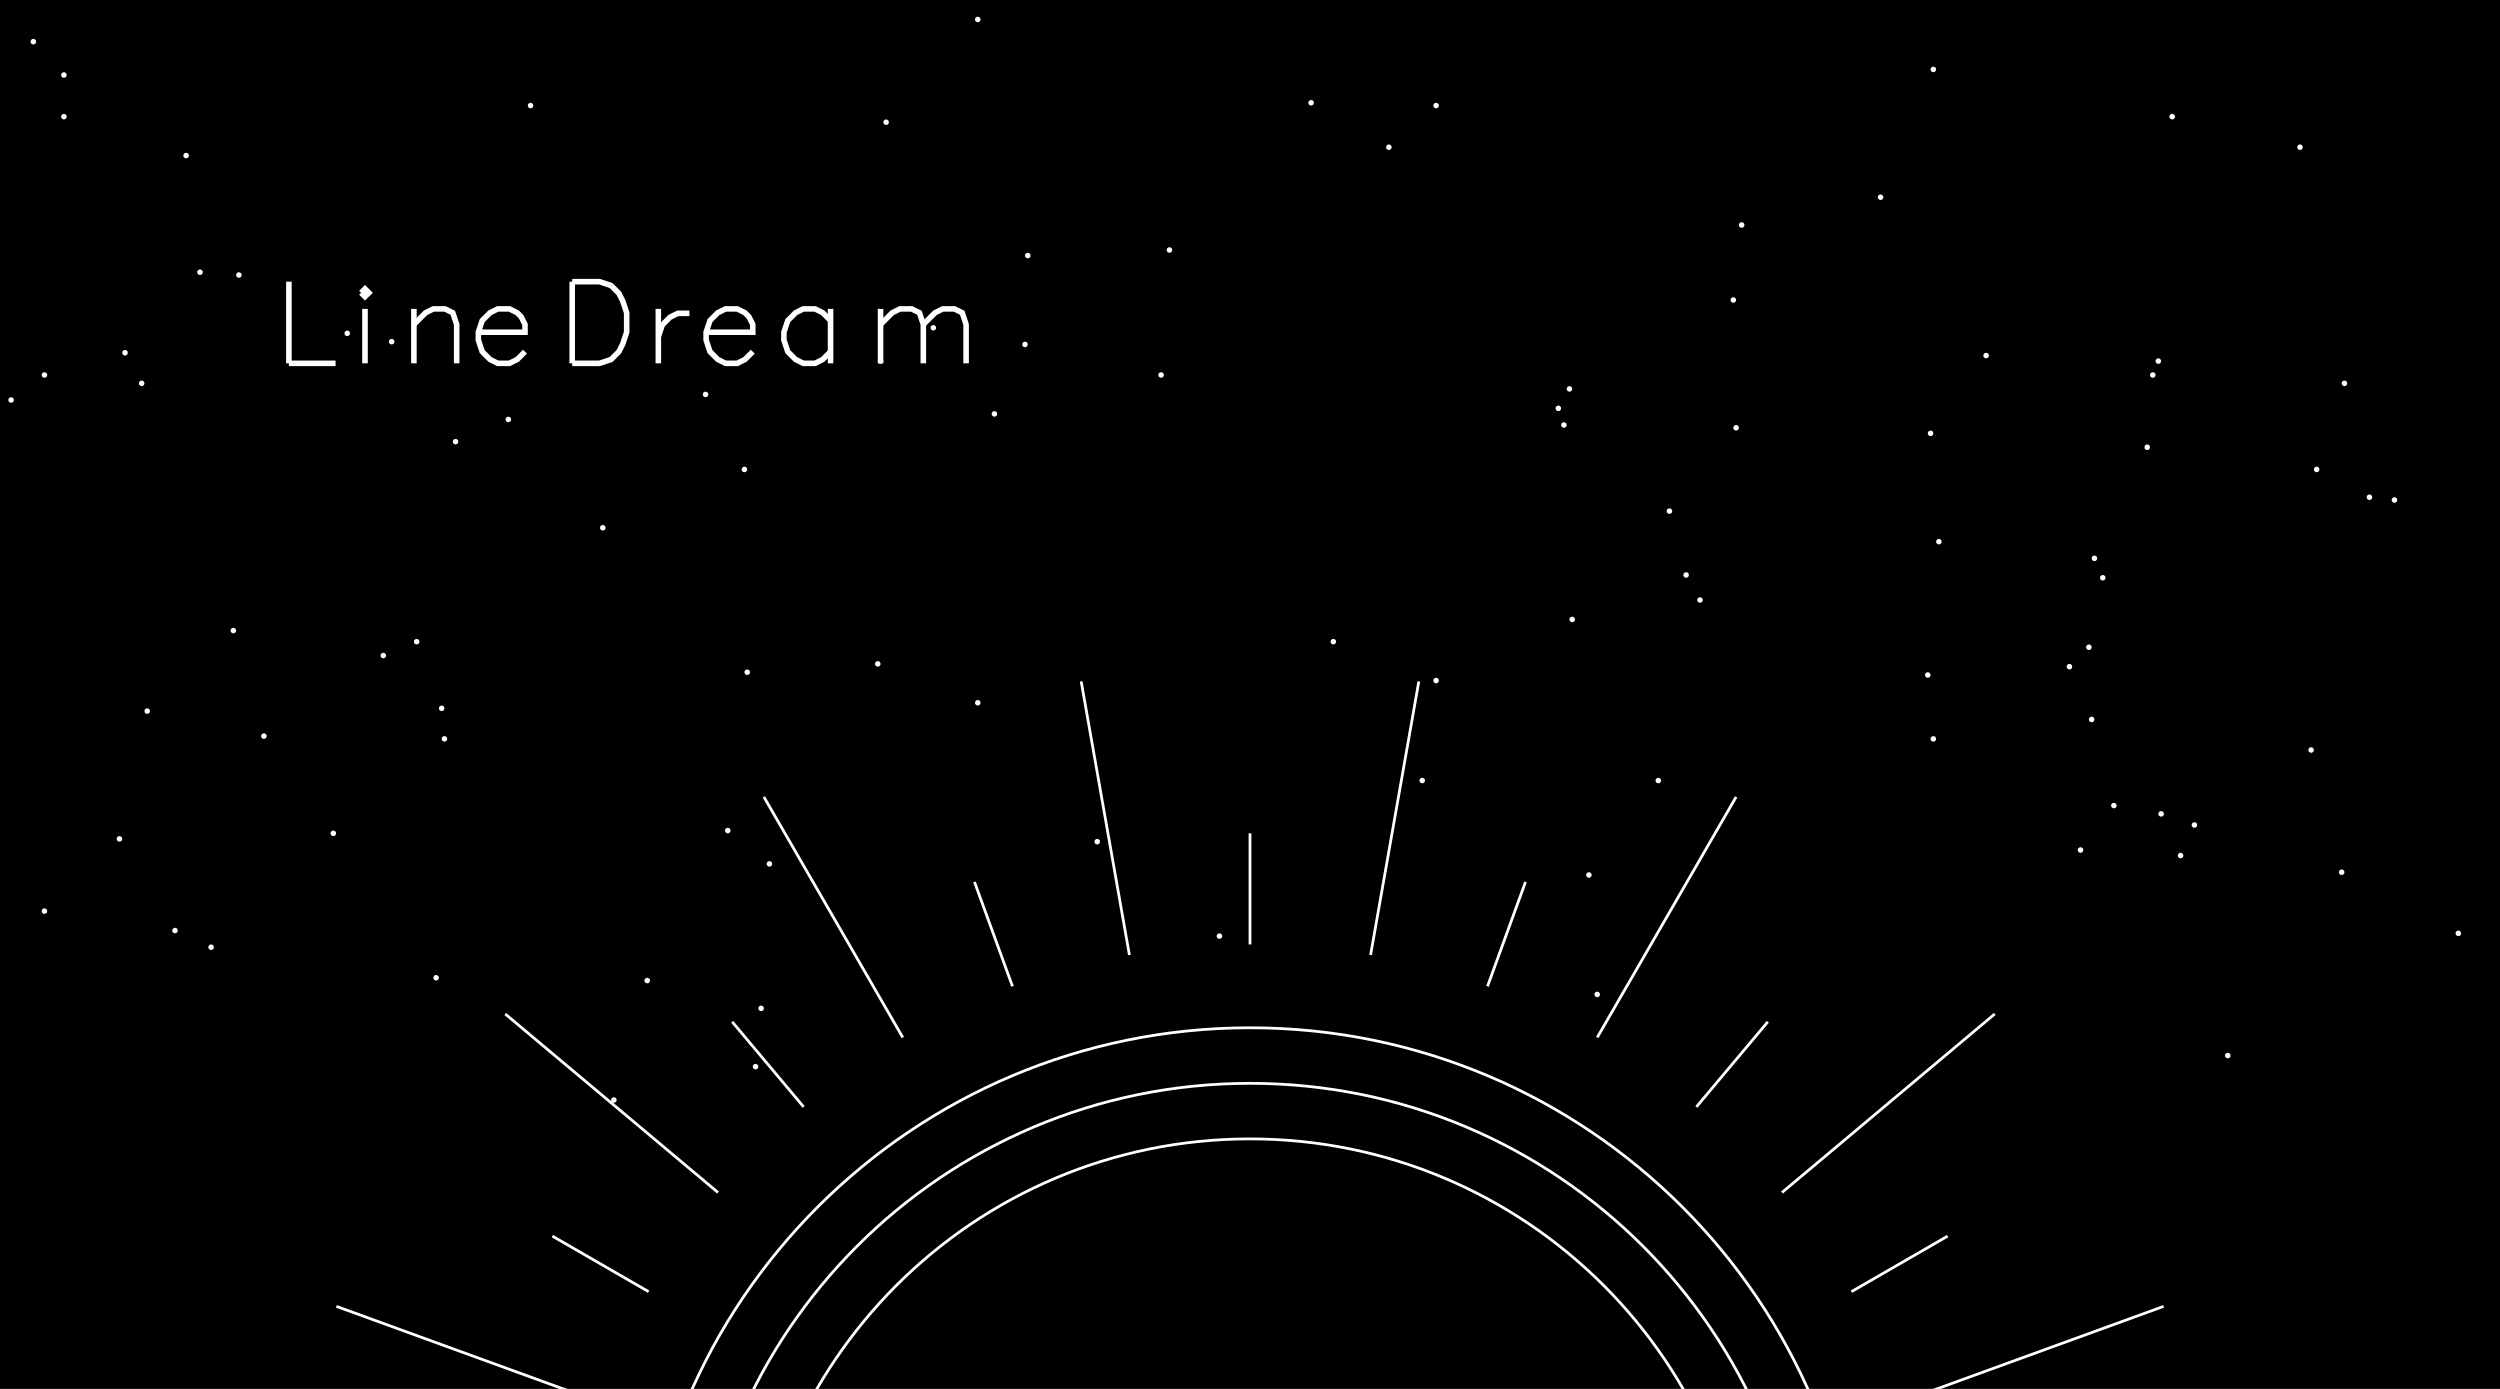
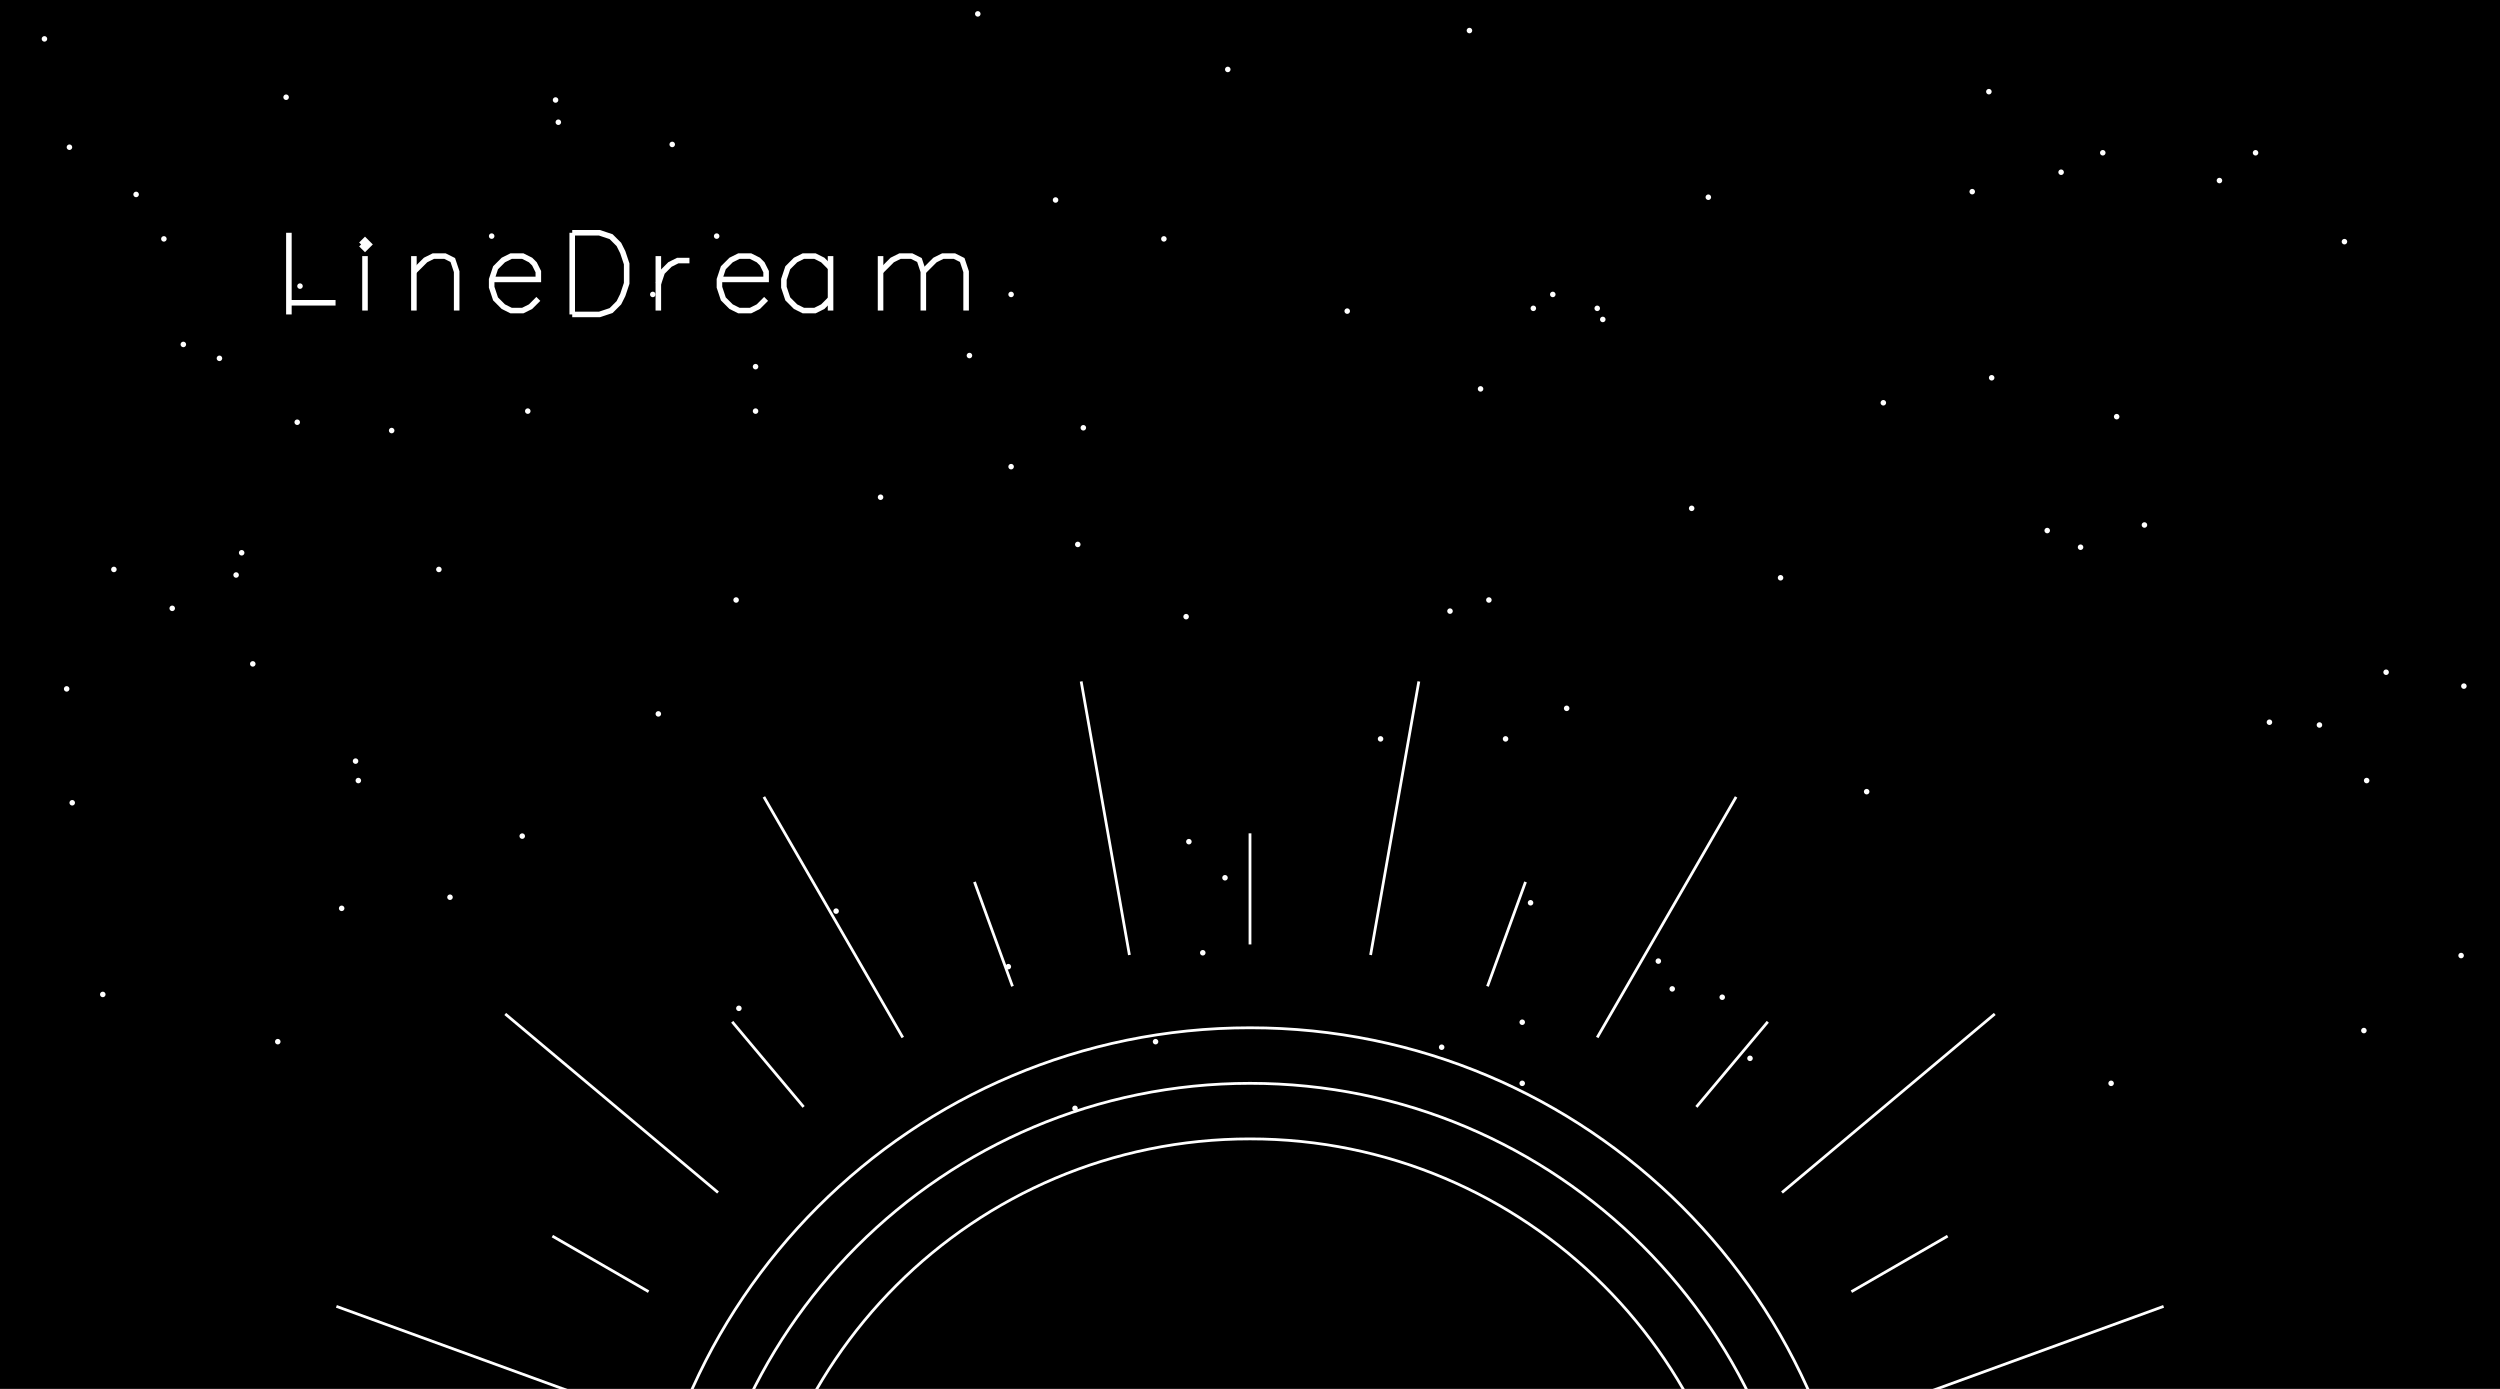
<svg xmlns="http://www.w3.org/2000/svg" width="900mm" height="500mm" viewBox="0 0 900 500">
  <defs>
</defs>
  <rect x="0" y="0" width="100%" height="100%" fill="black" />
-   <ellipse cx="76" cy="341" rx="0.5" ry="0.5" fill="none" stroke="white" stroke-width="1" />
-   <ellipse cx="754" cy="201" rx="0.5" ry="0.5" fill="none" stroke="white" stroke-width="1" />
-   <ellipse cx="696" cy="25" rx="0.5" ry="0.5" fill="none" stroke="white" stroke-width="1" />
-   <ellipse cx="757" cy="208" rx="0.5" ry="0.5" fill="none" stroke="white" stroke-width="1" />
-   <ellipse cx="16" cy="135" rx="0.5" ry="0.5" fill="none" stroke="white" stroke-width="1" />
-   <ellipse cx="695" cy="156" rx="0.5" ry="0.5" fill="none" stroke="white" stroke-width="1" />
-   <ellipse cx="352" cy="253" rx="0.5" ry="0.5" fill="none" stroke="white" stroke-width="1" />
-   <ellipse cx="262" cy="299" rx="0.5" ry="0.5" fill="none" stroke="white" stroke-width="1" />
-   <ellipse cx="53" cy="256" rx="0.5" ry="0.5" fill="none" stroke="white" stroke-width="1" />
-   <ellipse cx="4" cy="144" rx="0.5" ry="0.5" fill="none" stroke="white" stroke-width="1" />
-   <ellipse cx="828" cy="53" rx="0.5" ry="0.5" fill="none" stroke="white" stroke-width="1" />
-   <ellipse cx="790" cy="297" rx="0.5" ry="0.5" fill="none" stroke="white" stroke-width="1" />
-   <ellipse cx="370" cy="92" rx="0.5" ry="0.5" fill="none" stroke="white" stroke-width="1" />
-   <ellipse cx="254" cy="142" rx="0.5" ry="0.5" fill="none" stroke="white" stroke-width="1" />
-   <ellipse cx="749" cy="306" rx="0.5" ry="0.5" fill="none" stroke="white" stroke-width="1" />
-   <ellipse cx="319" cy="44" rx="0.5" ry="0.5" fill="none" stroke="white" stroke-width="1" />
-   <ellipse cx="138" cy="236" rx="0.5" ry="0.5" fill="none" stroke="white" stroke-width="1" />
-   <ellipse cx="277" cy="311" rx="0.5" ry="0.5" fill="none" stroke="white" stroke-width="1" />
-   <ellipse cx="802" cy="380" rx="0.5" ry="0.5" fill="none" stroke="white" stroke-width="1" />
-   <ellipse cx="782" cy="42" rx="0.5" ry="0.5" fill="none" stroke="white" stroke-width="1" />
-   <ellipse cx="439" cy="337" rx="0.5" ry="0.5" fill="none" stroke="white" stroke-width="1" />
-   <ellipse cx="625" cy="154" rx="0.5" ry="0.5" fill="none" stroke="white" stroke-width="1" />
-   <ellipse cx="715" cy="128" rx="0.5" ry="0.5" fill="none" stroke="white" stroke-width="1" />
-   <ellipse cx="157" cy="352" rx="0.5" ry="0.5" fill="none" stroke="white" stroke-width="1" />
-   <ellipse cx="221" cy="396" rx="0.5" ry="0.5" fill="none" stroke="white" stroke-width="1" />
-   <ellipse cx="561" cy="147" rx="0.5" ry="0.5" fill="none" stroke="white" stroke-width="1" />
-   <ellipse cx="23" cy="42" rx="0.5" ry="0.5" fill="none" stroke="white" stroke-width="1" />
-   <ellipse cx="627" cy="81" rx="0.5" ry="0.5" fill="none" stroke="white" stroke-width="1" />
-   <ellipse cx="183" cy="151" rx="0.5" ry="0.5" fill="none" stroke="white" stroke-width="1" />
-   <ellipse cx="612" cy="216" rx="0.5" ry="0.5" fill="none" stroke="white" stroke-width="1" />
-   <ellipse cx="95" cy="265" rx="0.5" ry="0.5" fill="none" stroke="white" stroke-width="1" />
-   <ellipse cx="832" cy="270" rx="0.5" ry="0.5" fill="none" stroke="white" stroke-width="1" />
-   <ellipse cx="23" cy="27" rx="0.5" ry="0.5" fill="none" stroke="white" stroke-width="1" />
-   <ellipse cx="395" cy="303" rx="0.5" ry="0.5" fill="none" stroke="white" stroke-width="1" />
-   <ellipse cx="761" cy="290" rx="0.5" ry="0.5" fill="none" stroke="white" stroke-width="1" />
-   <ellipse cx="843" cy="314" rx="0.5" ry="0.5" fill="none" stroke="white" stroke-width="1" />
-   <ellipse cx="862" cy="180" rx="0.5" ry="0.5" fill="none" stroke="white" stroke-width="1" />
-   <ellipse cx="51" cy="138" rx="0.5" ry="0.5" fill="none" stroke="white" stroke-width="1" />
-   <ellipse cx="12" cy="15" rx="0.5" ry="0.5" fill="none" stroke="white" stroke-width="1" />
-   <ellipse cx="369" cy="124" rx="0.5" ry="0.5" fill="none" stroke="white" stroke-width="1" />
-   <ellipse cx="753" cy="259" rx="0.5" ry="0.5" fill="none" stroke="white" stroke-width="1" />
-   <ellipse cx="566" cy="223" rx="0.5" ry="0.5" fill="none" stroke="white" stroke-width="1" />
-   <ellipse cx="677" cy="71" rx="0.5" ry="0.5" fill="none" stroke="white" stroke-width="1" />
-   <ellipse cx="694" cy="243" rx="0.5" ry="0.5" fill="none" stroke="white" stroke-width="1" />
-   <ellipse cx="418" cy="135" rx="0.5" ry="0.5" fill="none" stroke="white" stroke-width="1" />
-   <ellipse cx="274" cy="363" rx="0.5" ry="0.5" fill="none" stroke="white" stroke-width="1" />
-   <ellipse cx="191" cy="38" rx="0.5" ry="0.5" fill="none" stroke="white" stroke-width="1" />
-   <ellipse cx="696" cy="266" rx="0.5" ry="0.5" fill="none" stroke="white" stroke-width="1" />
-   <ellipse cx="601" cy="184" rx="0.5" ry="0.5" fill="none" stroke="white" stroke-width="1" />
-   <ellipse cx="120" cy="300" rx="0.5" ry="0.5" fill="none" stroke="white" stroke-width="1" />
-   <ellipse cx="269" cy="242" rx="0.5" ry="0.5" fill="none" stroke="white" stroke-width="1" />
-   <ellipse cx="16" cy="328" rx="0.5" ry="0.5" fill="none" stroke="white" stroke-width="1" />
-   <ellipse cx="834" cy="169" rx="0.5" ry="0.5" fill="none" stroke="white" stroke-width="1" />
-   <ellipse cx="125" cy="120" rx="0.5" ry="0.5" fill="none" stroke="white" stroke-width="1" />
-   <ellipse cx="72" cy="98" rx="0.5" ry="0.5" fill="none" stroke="white" stroke-width="1" />
-   <ellipse cx="572" cy="315" rx="0.5" ry="0.5" fill="none" stroke="white" stroke-width="1" />
-   <ellipse cx="785" cy="308" rx="0.5" ry="0.5" fill="none" stroke="white" stroke-width="1" />
-   <ellipse cx="752" cy="233" rx="0.5" ry="0.5" fill="none" stroke="white" stroke-width="1" />
-   <ellipse cx="86" cy="99" rx="0.5" ry="0.5" fill="none" stroke="white" stroke-width="1" />
-   <ellipse cx="67" cy="56" rx="0.5" ry="0.5" fill="none" stroke="white" stroke-width="1" />
-   <ellipse cx="775" cy="135" rx="0.5" ry="0.5" fill="none" stroke="white" stroke-width="1" />
-   <ellipse cx="698" cy="195" rx="0.5" ry="0.5" fill="none" stroke="white" stroke-width="1" />
-   <ellipse cx="272" cy="384" rx="0.5" ry="0.5" fill="none" stroke="white" stroke-width="1" />
-   <ellipse cx="358" cy="149" rx="0.5" ry="0.5" fill="none" stroke="white" stroke-width="1" />
-   <ellipse cx="150" cy="231" rx="0.5" ry="0.5" fill="none" stroke="white" stroke-width="1" />
-   <ellipse cx="421" cy="90" rx="0.5" ry="0.5" fill="none" stroke="white" stroke-width="1" />
-   <ellipse cx="844" cy="138" rx="0.5" ry="0.5" fill="none" stroke="white" stroke-width="1" />
-   <ellipse cx="45" cy="127" rx="0.5" ry="0.5" fill="none" stroke="white" stroke-width="1" />
-   <ellipse cx="164" cy="159" rx="0.5" ry="0.5" fill="none" stroke="white" stroke-width="1" />
-   <ellipse cx="624" cy="108" rx="0.5" ry="0.5" fill="none" stroke="white" stroke-width="1" />
-   <ellipse cx="63" cy="335" rx="0.5" ry="0.5" fill="none" stroke="white" stroke-width="1" />
-   <ellipse cx="84" cy="227" rx="0.5" ry="0.5" fill="none" stroke="white" stroke-width="1" />
-   <ellipse cx="517" cy="38" rx="0.5" ry="0.5" fill="none" stroke="white" stroke-width="1" />
-   <ellipse cx="885" cy="336" rx="0.5" ry="0.5" fill="none" stroke="white" stroke-width="1" />
-   <ellipse cx="316" cy="239" rx="0.5" ry="0.5" fill="none" stroke="white" stroke-width="1" />
-   <ellipse cx="565" cy="140" rx="0.5" ry="0.5" fill="none" stroke="white" stroke-width="1" />
-   <ellipse cx="141" cy="123" rx="0.5" ry="0.5" fill="none" stroke="white" stroke-width="1" />
-   <ellipse cx="352" cy="7" rx="0.5" ry="0.5" fill="none" stroke="white" stroke-width="1" />
-   <ellipse cx="233" cy="353" rx="0.5" ry="0.5" fill="none" stroke="white" stroke-width="1" />
-   <ellipse cx="777" cy="130" rx="0.5" ry="0.5" fill="none" stroke="white" stroke-width="1" />
-   <ellipse cx="268" cy="169" rx="0.5" ry="0.5" fill="none" stroke="white" stroke-width="1" />
-   <ellipse cx="500" cy="53" rx="0.5" ry="0.5" fill="none" stroke="white" stroke-width="1" />
-   <ellipse cx="480" cy="231" rx="0.5" ry="0.5" fill="none" stroke="white" stroke-width="1" />
-   <ellipse cx="517" cy="245" rx="0.5" ry="0.5" fill="none" stroke="white" stroke-width="1" />
-   <ellipse cx="778" cy="293" rx="0.5" ry="0.5" fill="none" stroke="white" stroke-width="1" />
-   <ellipse cx="575" cy="358" rx="0.5" ry="0.5" fill="none" stroke="white" stroke-width="1" />
-   <ellipse cx="160" cy="266" rx="0.5" ry="0.5" fill="none" stroke="white" stroke-width="1" />
-   <ellipse cx="43" cy="302" rx="0.5" ry="0.5" fill="none" stroke="white" stroke-width="1" />
-   <ellipse cx="773" cy="161" rx="0.5" ry="0.5" fill="none" stroke="white" stroke-width="1" />
-   <ellipse cx="563" cy="153" rx="0.5" ry="0.5" fill="none" stroke="white" stroke-width="1" />
-   <ellipse cx="317" cy="130" rx="0.5" ry="0.5" fill="none" stroke="white" stroke-width="1" />
-   <ellipse cx="336" cy="118" rx="0.5" ry="0.5" fill="none" stroke="white" stroke-width="1" />
-   <ellipse cx="597" cy="281" rx="0.5" ry="0.5" fill="none" stroke="white" stroke-width="1" />
-   <ellipse cx="745" cy="240" rx="0.5" ry="0.5" fill="none" stroke="white" stroke-width="1" />
-   <ellipse cx="853" cy="179" rx="0.5" ry="0.5" fill="none" stroke="white" stroke-width="1" />
-   <ellipse cx="512" cy="281" rx="0.5" ry="0.5" fill="none" stroke="white" stroke-width="1" />
-   <ellipse cx="607" cy="207" rx="0.5" ry="0.5" fill="none" stroke="white" stroke-width="1" />
-   <ellipse cx="217" cy="190" rx="0.5" ry="0.5" fill="none" stroke="white" stroke-width="1" />
-   <ellipse cx="472" cy="37" rx="0.5" ry="0.5" fill="none" stroke="white" stroke-width="1" />
-   <ellipse cx="159" cy="255" rx="0.5" ry="0.5" fill="none" stroke="white" stroke-width="1" />
+   <ellipse cx="62" cy="219" rx="0.5" ry="0.5" fill="none" stroke="white" stroke-width="1" />
+   <ellipse cx="497" cy="266" rx="0.5" ry="0.5" fill="none" stroke="white" stroke-width="1" />
+   <ellipse cx="317" cy="179" rx="0.5" ry="0.5" fill="none" stroke="white" stroke-width="1" />
+   <ellipse cx="551" cy="325" rx="0.5" ry="0.5" fill="none" stroke="white" stroke-width="1" />
+   <ellipse cx="237" cy="257" rx="0.5" ry="0.5" fill="none" stroke="white" stroke-width="1" />
+   <ellipse cx="529" cy="11" rx="0.5" ry="0.5" fill="none" stroke="white" stroke-width="1" />
+   <ellipse cx="519" cy="377" rx="0.5" ry="0.5" fill="none" stroke="white" stroke-width="1" />
+   <ellipse cx="242" cy="52" rx="0.5" ry="0.5" fill="none" stroke="white" stroke-width="1" />
+   <ellipse cx="742" cy="62" rx="0.5" ry="0.5" fill="none" stroke="white" stroke-width="1" />
+   <ellipse cx="87" cy="199" rx="0.5" ry="0.5" fill="none" stroke="white" stroke-width="1" />
+   <ellipse cx="760" cy="390" rx="0.5" ry="0.5" fill="none" stroke="white" stroke-width="1" />
+   <ellipse cx="710" cy="69" rx="0.5" ry="0.5" fill="none" stroke="white" stroke-width="1" />
+   <ellipse cx="59" cy="86" rx="0.5" ry="0.5" fill="none" stroke="white" stroke-width="1" />
+   <ellipse cx="265" cy="216" rx="0.5" ry="0.5" fill="none" stroke="white" stroke-width="1" />
+   <ellipse cx="859" cy="242" rx="0.5" ry="0.5" fill="none" stroke="white" stroke-width="1" />
+   <ellipse cx="388" cy="196" rx="0.5" ry="0.5" fill="none" stroke="white" stroke-width="1" />
+   <ellipse cx="717" cy="136" rx="0.5" ry="0.5" fill="none" stroke="white" stroke-width="1" />
+   <ellipse cx="851" cy="371" rx="0.5" ry="0.5" fill="none" stroke="white" stroke-width="1" />
+   <ellipse cx="128" cy="274" rx="0.5" ry="0.5" fill="none" stroke="white" stroke-width="1" />
+   <ellipse cx="737" cy="191" rx="0.5" ry="0.5" fill="none" stroke="white" stroke-width="1" />
+   <ellipse cx="564" cy="255" rx="0.5" ry="0.5" fill="none" stroke="white" stroke-width="1" />
+   <ellipse cx="533" cy="140" rx="0.5" ry="0.5" fill="none" stroke="white" stroke-width="1" />
+   <ellipse cx="552" cy="111" rx="0.5" ry="0.5" fill="none" stroke="white" stroke-width="1" />
+   <ellipse cx="91" cy="239" rx="0.5" ry="0.5" fill="none" stroke="white" stroke-width="1" />
+   <ellipse cx="630" cy="381" rx="0.5" ry="0.5" fill="none" stroke="white" stroke-width="1" />
+   <ellipse cx="427" cy="222" rx="0.5" ry="0.5" fill="none" stroke="white" stroke-width="1" />
+   <ellipse cx="672" cy="285" rx="0.5" ry="0.5" fill="none" stroke="white" stroke-width="1" />
+   <ellipse cx="772" cy="189" rx="0.5" ry="0.5" fill="none" stroke="white" stroke-width="1" />
+   <ellipse cx="258" cy="85" rx="0.5" ry="0.5" fill="none" stroke="white" stroke-width="1" />
+   <ellipse cx="177" cy="85" rx="0.5" ry="0.5" fill="none" stroke="white" stroke-width="1" />
+   <ellipse cx="419" cy="86" rx="0.5" ry="0.5" fill="none" stroke="white" stroke-width="1" />
+   <ellipse cx="536" cy="216" rx="0.5" ry="0.5" fill="none" stroke="white" stroke-width="1" />
+   <ellipse cx="416" cy="375" rx="0.5" ry="0.5" fill="none" stroke="white" stroke-width="1" />
+   <ellipse cx="641" cy="208" rx="0.5" ry="0.5" fill="none" stroke="white" stroke-width="1" />
+   <ellipse cx="387" cy="399" rx="0.5" ry="0.5" fill="none" stroke="white" stroke-width="1" />
+   <ellipse cx="16" cy="14" rx="0.5" ry="0.5" fill="none" stroke="white" stroke-width="1" />
+   <ellipse cx="428" cy="303" rx="0.5" ry="0.5" fill="none" stroke="white" stroke-width="1" />
+   <ellipse cx="542" cy="266" rx="0.5" ry="0.5" fill="none" stroke="white" stroke-width="1" />
+   <ellipse cx="85" cy="207" rx="0.5" ry="0.5" fill="none" stroke="white" stroke-width="1" />
+   <ellipse cx="49" cy="70" rx="0.5" ry="0.5" fill="none" stroke="white" stroke-width="1" />
+   <ellipse cx="266" cy="363" rx="0.5" ry="0.5" fill="none" stroke="white" stroke-width="1" />
+   <ellipse cx="301" cy="328" rx="0.5" ry="0.5" fill="none" stroke="white" stroke-width="1" />
+   <ellipse cx="25" cy="53" rx="0.5" ry="0.5" fill="none" stroke="white" stroke-width="1" />
+   <ellipse cx="188" cy="301" rx="0.5" ry="0.5" fill="none" stroke="white" stroke-width="1" />
+   <ellipse cx="24" cy="248" rx="0.5" ry="0.5" fill="none" stroke="white" stroke-width="1" />
+   <ellipse cx="364" cy="106" rx="0.5" ry="0.5" fill="none" stroke="white" stroke-width="1" />
+   <ellipse cx="835" cy="261" rx="0.5" ry="0.5" fill="none" stroke="white" stroke-width="1" />
+   <ellipse cx="380" cy="72" rx="0.5" ry="0.5" fill="none" stroke="white" stroke-width="1" />
+   <ellipse cx="597" cy="346" rx="0.5" ry="0.5" fill="none" stroke="white" stroke-width="1" />
+   <ellipse cx="100" cy="375" rx="0.5" ry="0.5" fill="none" stroke="white" stroke-width="1" />
+   <ellipse cx="123" cy="327" rx="0.5" ry="0.5" fill="none" stroke="white" stroke-width="1" />
+   <ellipse cx="577" cy="115" rx="0.5" ry="0.5" fill="none" stroke="white" stroke-width="1" />
+   <ellipse cx="757" cy="55" rx="0.5" ry="0.5" fill="none" stroke="white" stroke-width="1" />
+   <ellipse cx="716" cy="33" rx="0.5" ry="0.5" fill="none" stroke="white" stroke-width="1" />
+   <ellipse cx="108" cy="103" rx="0.5" ry="0.5" fill="none" stroke="white" stroke-width="1" />
+   <ellipse cx="235" cy="106" rx="0.5" ry="0.5" fill="none" stroke="white" stroke-width="1" />
+   <ellipse cx="363" cy="348" rx="0.5" ry="0.5" fill="none" stroke="white" stroke-width="1" />
+   <ellipse cx="26" cy="289" rx="0.5" ry="0.5" fill="none" stroke="white" stroke-width="1" />
+   <ellipse cx="129" cy="281" rx="0.5" ry="0.5" fill="none" stroke="white" stroke-width="1" />
+   <ellipse cx="575" cy="111" rx="0.5" ry="0.5" fill="none" stroke="white" stroke-width="1" />
+   <ellipse cx="349" cy="128" rx="0.5" ry="0.5" fill="none" stroke="white" stroke-width="1" />
+   <ellipse cx="609" cy="183" rx="0.5" ry="0.5" fill="none" stroke="white" stroke-width="1" />
+   <ellipse cx="559" cy="106" rx="0.5" ry="0.5" fill="none" stroke="white" stroke-width="1" />
+   <ellipse cx="158" cy="205" rx="0.5" ry="0.5" fill="none" stroke="white" stroke-width="1" />
+   <ellipse cx="762" cy="150" rx="0.5" ry="0.5" fill="none" stroke="white" stroke-width="1" />
+   <ellipse cx="522" cy="220" rx="0.5" ry="0.5" fill="none" stroke="white" stroke-width="1" />
+   <ellipse cx="390" cy="154" rx="0.5" ry="0.5" fill="none" stroke="white" stroke-width="1" />
+   <ellipse cx="749" cy="197" rx="0.5" ry="0.5" fill="none" stroke="white" stroke-width="1" />
+   <ellipse cx="817" cy="260" rx="0.5" ry="0.5" fill="none" stroke="white" stroke-width="1" />
+   <ellipse cx="272" cy="148" rx="0.5" ry="0.5" fill="none" stroke="white" stroke-width="1" />
+   <ellipse cx="886" cy="344" rx="0.5" ry="0.5" fill="none" stroke="white" stroke-width="1" />
+   <ellipse cx="548" cy="368" rx="0.5" ry="0.5" fill="none" stroke="white" stroke-width="1" />
+   <ellipse cx="441" cy="316" rx="0.5" ry="0.5" fill="none" stroke="white" stroke-width="1" />
+   <ellipse cx="162" cy="323" rx="0.5" ry="0.5" fill="none" stroke="white" stroke-width="1" />
+   <ellipse cx="620" cy="359" rx="0.5" ry="0.5" fill="none" stroke="white" stroke-width="1" />
+   <ellipse cx="41" cy="205" rx="0.5" ry="0.5" fill="none" stroke="white" stroke-width="1" />
+   <ellipse cx="79" cy="129" rx="0.5" ry="0.5" fill="none" stroke="white" stroke-width="1" />
+   <ellipse cx="799" cy="65" rx="0.5" ry="0.5" fill="none" stroke="white" stroke-width="1" />
+   <ellipse cx="887" cy="247" rx="0.5" ry="0.5" fill="none" stroke="white" stroke-width="1" />
+   <ellipse cx="602" cy="356" rx="0.5" ry="0.5" fill="none" stroke="white" stroke-width="1" />
+   <ellipse cx="190" cy="148" rx="0.5" ry="0.5" fill="none" stroke="white" stroke-width="1" />
+   <ellipse cx="844" cy="87" rx="0.5" ry="0.5" fill="none" stroke="white" stroke-width="1" />
+   <ellipse cx="107" cy="152" rx="0.5" ry="0.5" fill="none" stroke="white" stroke-width="1" />
+   <ellipse cx="442" cy="25" rx="0.5" ry="0.5" fill="none" stroke="white" stroke-width="1" />
+   <ellipse cx="37" cy="358" rx="0.5" ry="0.5" fill="none" stroke="white" stroke-width="1" />
+   <ellipse cx="66" cy="124" rx="0.5" ry="0.5" fill="none" stroke="white" stroke-width="1" />
+   <ellipse cx="272" cy="132" rx="0.5" ry="0.5" fill="none" stroke="white" stroke-width="1" />
+   <ellipse cx="548" cy="390" rx="0.5" ry="0.5" fill="none" stroke="white" stroke-width="1" />
+   <ellipse cx="485" cy="112" rx="0.5" ry="0.5" fill="none" stroke="white" stroke-width="1" />
+   <ellipse cx="103" cy="35" rx="0.5" ry="0.5" fill="none" stroke="white" stroke-width="1" />
+   <ellipse cx="201" cy="44" rx="0.5" ry="0.5" fill="none" stroke="white" stroke-width="1" />
+   <ellipse cx="852" cy="281" rx="0.5" ry="0.5" fill="none" stroke="white" stroke-width="1" />
+   <ellipse cx="615" cy="71" rx="0.5" ry="0.5" fill="none" stroke="white" stroke-width="1" />
+   <ellipse cx="433" cy="343" rx="0.5" ry="0.5" fill="none" stroke="white" stroke-width="1" />
+   <ellipse cx="141" cy="155" rx="0.5" ry="0.5" fill="none" stroke="white" stroke-width="1" />
+   <ellipse cx="812" cy="55" rx="0.5" ry="0.5" fill="none" stroke="white" stroke-width="1" />
+   <ellipse cx="200" cy="36" rx="0.5" ry="0.5" fill="none" stroke="white" stroke-width="1" />
+   <ellipse cx="364" cy="168" rx="0.5" ry="0.5" fill="none" stroke="white" stroke-width="1" />
+   <ellipse cx="678" cy="145" rx="0.5" ry="0.5" fill="none" stroke="white" stroke-width="1" />
+   <ellipse cx="352" cy="5" rx="0.5" ry="0.5" fill="none" stroke="white" stroke-width="1" />
  <ellipse cx="450.0" cy="590.0" rx="180" ry="180" fill="none" stroke="white" stroke-width="1" />
  <ellipse cx="450.0" cy="590.0" rx="200" ry="200" fill="none" stroke="white" stroke-width="1" />
  <ellipse cx="450.0" cy="590.0" rx="220" ry="220" fill="none" stroke="white" stroke-width="1" />
  <path d="M700.0,590 L800.0,590" fill="none" stroke="white" stroke-width="1" />
  <path d="M696.202,546.588 L735.594,539.642" fill="none" stroke="white" stroke-width="1" />
  <path d="M684.923,504.495 L778.892,470.293" fill="none" stroke="white" stroke-width="1" />
  <path d="M666.506,465 L701.147,445" fill="none" stroke="white" stroke-width="1" />
  <path d="M641.511,429.303 L718.116,365.024" fill="none" stroke="white" stroke-width="1" />
  <path d="M610.697,398.489 L636.408,367.847" fill="none" stroke="white" stroke-width="1" />
  <path d="M575.0,373.494 L625.0,286.891" fill="none" stroke="white" stroke-width="1" />
  <path d="M535.505,355.077 L549.186,317.489" fill="none" stroke="white" stroke-width="1" />
  <path d="M493.412,343.798 L510.777,245.317" fill="none" stroke="white" stroke-width="1" />
  <path d="M450,340.0 L450,300.0" fill="none" stroke="white" stroke-width="1" />
  <path d="M406.588,343.798 L389.223,245.317" fill="none" stroke="white" stroke-width="1" />
  <path d="M364.495,355.077 L350.814,317.489" fill="none" stroke="white" stroke-width="1" />
  <path d="M325,373.494 L275,286.891" fill="none" stroke="white" stroke-width="1" />
  <path d="M289.303,398.489 L263.592,367.847" fill="none" stroke="white" stroke-width="1" />
  <path d="M258.489,429.303 L181.884,365.024" fill="none" stroke="white" stroke-width="1" />
  <path d="M233.494,465.0 L198.853,445.0" fill="none" stroke="white" stroke-width="1" />
  <path d="M215.077,504.495 L121.108,470.293" fill="none" stroke="white" stroke-width="1" />
  <path d="M203.798,546.588 L164.406,539.642" fill="none" stroke="white" stroke-width="1" />
-   <path d="M104.0,101.4 L104.0,130.8" fill="none" stroke="white" stroke-width="2" />
-   <path d="M104.0,130.8 L120.8,130.8" fill="none" stroke="white" stroke-width="2" />
-   <path d="M130.0,105.4 L131.4,106.8 L132.8,105.4 L131.4,104.0 L130.0,105.4" fill="none" stroke="white" stroke-width="2" />
-   <path d="M131.4,111.2 L131.4,130.8" fill="none" stroke="white" stroke-width="2" />
-   <path d="M149.0,111.2 L149.0,130.8" fill="none" stroke="white" stroke-width="2" />
-   <path d="M149.0,116.8 L153.2,112.6 L156.0,111.2 L160.2,111.2 L163.0,112.6 L164.4,116.8 L164.4,130.8" fill="none" stroke="white" stroke-width="2" />
-   <path d="M172.2,119.6 L189.0,119.6 L189.0,116.8 L187.6,114.0 L186.2,112.6 L183.4,111.2 L179.2,111.2 L176.4,112.6 L173.6,115.4 L172.2,119.6 L172.2,122.4 L173.6,126.6 L176.4,129.4 L179.2,130.8 L183.4,130.8 L186.2,129.4 L189.0,126.6" fill="none" stroke="white" stroke-width="2" />
-   <path d="M206.0,101.4 L206.0,130.8" fill="none" stroke="white" stroke-width="2" />
-   <path d="M206.0,101.4 L215.8,101.4 L220.0,102.8 L222.8,105.6 L224.2,108.4 L225.6,112.6 L225.6,119.6 L224.2,123.8 L222.8,126.6 L220.0,129.4 L215.8,130.8 L206.0,130.8" fill="none" stroke="white" stroke-width="2" />
-   <path d="M237.0,111.2 L237.0,130.8" fill="none" stroke="white" stroke-width="2" />
-   <path d="M237.0,121.2 L238.4,117.0 L241.2,114.2 L244.0,112.8 L248.2,112.8" fill="none" stroke="white" stroke-width="2" />
-   <path d="M254.2,119.6 L271.0,119.6 L271.0,116.8 L269.6,114.0 L268.2,112.6 L265.4,111.2 L261.2,111.2 L258.4,112.6 L255.6,115.4 L254.2,119.6 L254.2,122.4 L255.6,126.6 L258.4,129.4 L261.2,130.8 L265.4,130.8 L268.2,129.4 L271.0,126.6" fill="none" stroke="white" stroke-width="2" />
-   <path d="M299.0,111.2 L299.0,130.8" fill="none" stroke="white" stroke-width="2" />
-   <path d="M299.0,115.4 L296.2,112.6 L293.4,111.2 L289.2,111.2 L286.4,112.6 L283.6,115.4 L282.2,119.6 L282.2,122.4 L283.6,126.6 L286.4,129.4 L289.2,130.8 L293.4,130.8 L296.2,129.4 L299.0,126.6" fill="none" stroke="white" stroke-width="2" />
-   <path d="M317.0,111.2 L317.0,130.8" fill="none" stroke="white" stroke-width="2" />
-   <path d="M317.0,116.8 L321.2,112.6 L324.0,111.2 L328.2,111.2 L331.0,112.6 L332.4,116.8 L332.4,130.8" fill="none" stroke="white" stroke-width="2" />
-   <path d="M332.4,116.8 L336.6,112.6 L339.4,111.2 L343.6,111.2 L346.4,112.6 L347.8,116.8 L347.8,130.8" fill="none" stroke="white" stroke-width="2" />
+   <path d="M104.0,83.8 L104.0,113.2" fill="none" stroke="white" stroke-width="2" />
+   <path d="M104.0,109.0 L120.8,109.0" fill="none" stroke="white" stroke-width="2" />
+   <path d="M130.0,88.0 L131.4,89.4 L132.8,88.0 L131.4,86.6 L130.0,88.0" fill="none" stroke="white" stroke-width="2" />
+   <path d="M131.4,92.2 L131.4,111.8" fill="none" stroke="white" stroke-width="2" />
+   <path d="M149.0,92.2 L149.0,111.8" fill="none" stroke="white" stroke-width="2" />
+   <path d="M149.0,97.8 L153.2,93.6 L156.0,92.2 L160.2,92.2 L163.0,93.6 L164.4,97.8 L164.4,111.8" fill="none" stroke="white" stroke-width="2" />
+   <path d="M177.0,100.6 L193.8,100.6 L193.8,97.8 L192.4,95.0 L191.0,93.6 L188.2,92.2 L184.0,92.2 L181.2,93.6 L178.4,96.4 L177.0,100.6 L177.0,103.4 L178.4,107.6 L181.2,110.4 L184.0,111.8 L188.2,111.8 L191.0,110.4 L193.8,107.6" fill="none" stroke="white" stroke-width="2" />
+   <path d="M206.0,83.8 L206.0,113.2" fill="none" stroke="white" stroke-width="2" />
+   <path d="M206.0,83.8 L215.8,83.8 L220.0,85.2 L222.8,88.0 L224.2,90.8 L225.6,95.0 L225.6,102.0 L224.2,106.2 L222.8,109.0 L220.0,111.8 L215.8,113.2 L206.0,113.2" fill="none" stroke="white" stroke-width="2" />
+   <path d="M237.0,92.2 L237.0,111.8" fill="none" stroke="white" stroke-width="2" />
+   <path d="M237.0,102.2 L238.4,98.0 L241.2,95.2 L244.0,93.8 L248.2,93.8" fill="none" stroke="white" stroke-width="2" />
+   <path d="M259.0,100.6 L275.8,100.6 L275.8,97.8 L274.4,95.0 L273.0,93.6 L270.2,92.2 L266.0,92.2 L263.2,93.6 L260.4,96.4 L259.0,100.6 L259.0,103.4 L260.4,107.6 L263.2,110.4 L266.0,111.8 L270.2,111.8 L273.0,110.4 L275.8,107.6" fill="none" stroke="white" stroke-width="2" />
+   <path d="M299.0,92.2 L299.0,111.8" fill="none" stroke="white" stroke-width="2" />
+   <path d="M299.0,96.4 L296.2,93.6 L293.4,92.2 L289.2,92.2 L286.4,93.6 L283.6,96.4 L282.2,100.6 L282.2,103.4 L283.6,107.6 L286.4,110.4 L289.2,111.8 L293.4,111.8 L296.2,110.4 L299.0,107.6" fill="none" stroke="white" stroke-width="2" />
+   <path d="M317.0,92.2 L317.0,111.8" fill="none" stroke="white" stroke-width="2" />
+   <path d="M317.0,97.8 L321.2,93.6 L324.0,92.2 L328.2,92.2 L331.0,93.6 L332.4,97.8 L332.4,111.8" fill="none" stroke="white" stroke-width="2" />
+   <path d="M332.4,97.8 L336.6,93.6 L339.4,92.2 L343.6,92.2 L346.4,93.6 L347.8,97.8 L347.8,111.8" fill="none" stroke="white" stroke-width="2" />
</svg>
